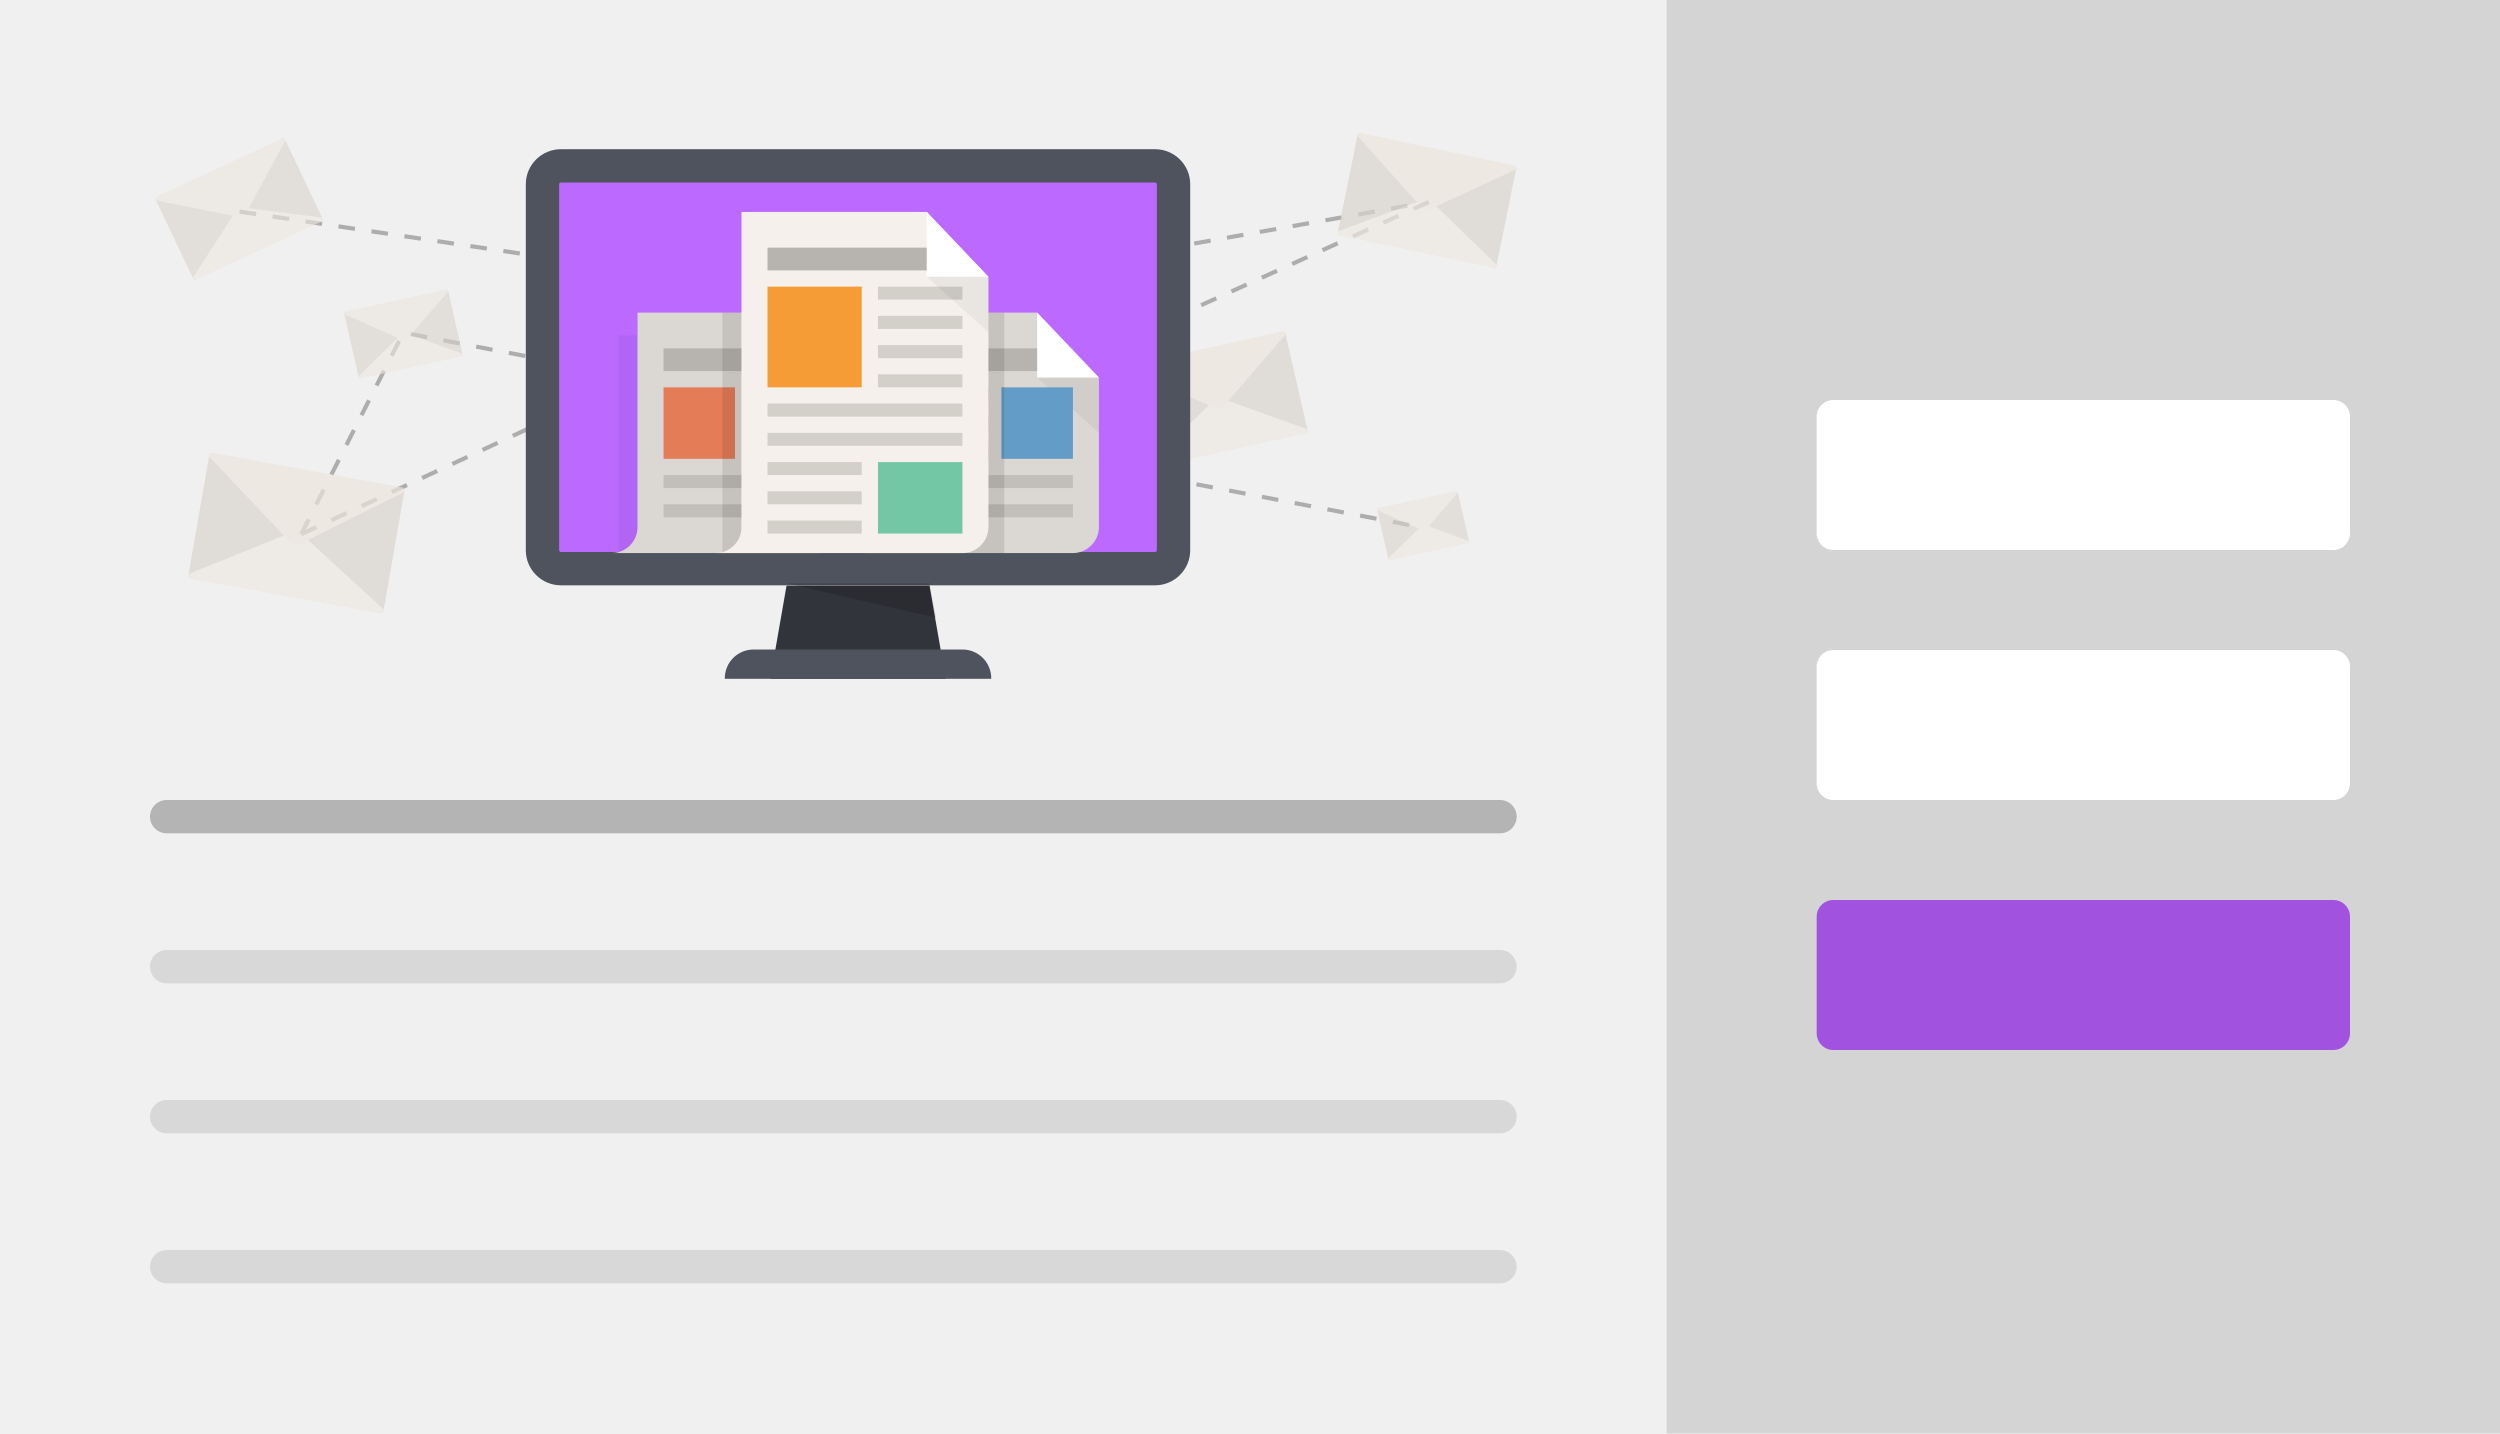
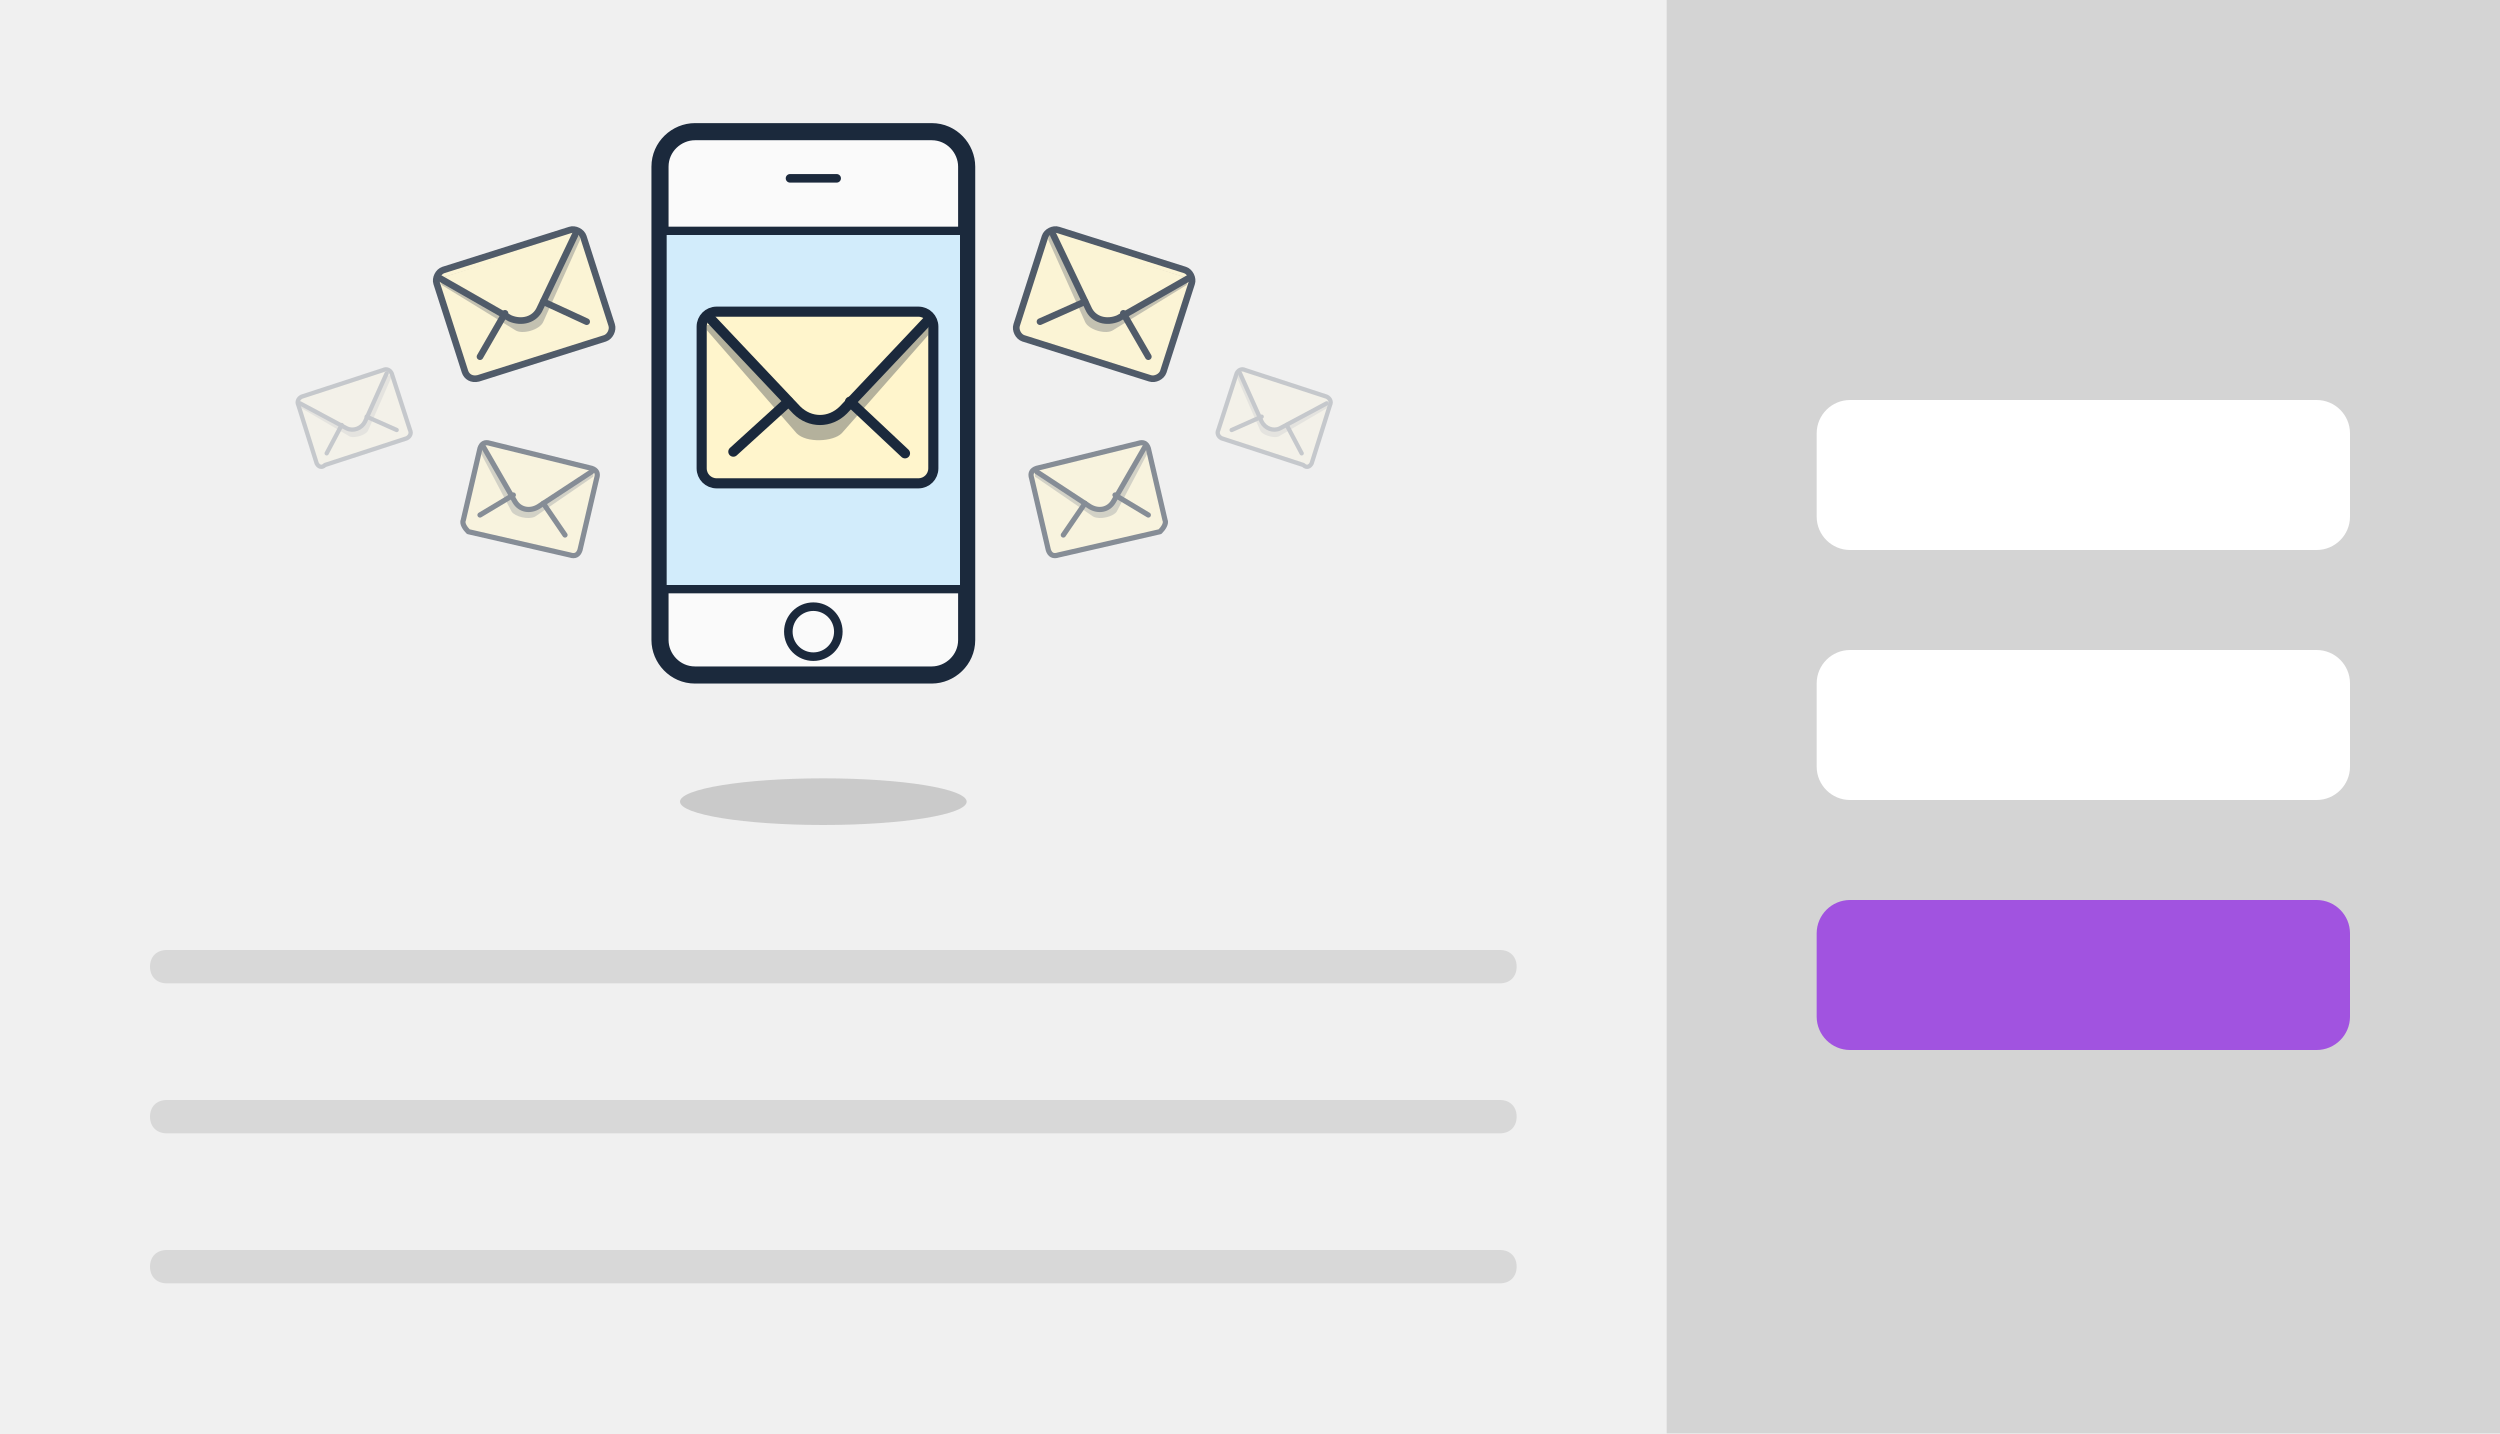
- <svg xmlns="http://www.w3.org/2000/svg" version="1.1" x="0px" y="0px" width="150px" height="86px" viewBox="0 0 150 86" enable-background="new 0 0 150 86" xml:space="preserve">
-   <g id="Layer_1">
-     <rect fill="#F0F0F0" width="150" height="86" />
-     <rect x="100" fill="#D4D4D4" width="50" height="86" />
-     <path fill="#A153E0" d="M140,63h-30c-0.552,0-1-0.448-1-1v-7c0-0.552,0.448-1,1-1h30c0.552,0,1,0.448,1,1v7   C141,62.552,140.552,63,140,63z" />
-     <path fill="#FFFFFF" d="M140,48h-30c-0.552,0-1-0.448-1-1v-7c0-0.552,0.448-1,1-1h30c0.552,0,1,0.448,1,1v7   C141,47.552,140.552,48,140,48z" />
-     <path fill="#FFFFFF" d="M140,33h-30c-0.552,0-1-0.448-1-1v-7c0-0.552,0.448-1,1-1h30c0.552,0,1,0.448,1,1v7   C141,32.552,140.552,33,140,33z" />
-     <path opacity="0.25" d="M90,50H10c-0.552,0-1-0.448-1-1l0,0c0-0.552,0.448-1,1-1h80c0.552,0,1,0.448,1,1l0,0   C91,49.552,90.552,50,90,50z" />
-     <path opacity="0.1" d="M90,59H10c-0.552,0-1-0.448-1-1l0,0c0-0.552,0.448-1,1-1h80c0.552,0,1,0.448,1,1l0,0   C91,58.552,90.552,59,90,59z" />
-     <path opacity="0.1" d="M90,68H10c-0.552,0-1-0.448-1-1l0,0c0-0.552,0.448-1,1-1h80c0.552,0,1,0.448,1,1l0,0   C91,67.552,90.552,68,90,68z" />
-     <path opacity="0.1" d="M90,77H10c-0.552,0-1-0.448-1-1l0,0c0-0.552,0.448-1,1-1h80c0.552,0,1,0.448,1,1l0,0   C91,76.552,90.552,77,90,77z" />
+ <svg xmlns="http://www.w3.org/2000/svg" version="1.1" id="Layer_1" x="0px" y="0px" viewBox="-320 264 150 86" style="enable-background:new -320 264 150 86;" xml:space="preserve">
+   <style type="text/css">
+ 	.st0{fill:#F0F0F0;}
+ 	.st1{fill:#D4D4D4;}
+ 	.st2{fill:#A153E0;}
+ 	.st3{fill:#FFFFFF;}
+ 	.st4{opacity:0.1;enable-background:new    ;}
+ 	.st5{display:none;}
+ 	.st6{opacity:0.2;fill:#333333;}
+ 	.st7{fill:#FAFAFA;stroke:#1B293C;stroke-width:1.027;stroke-linecap:round;stroke-linejoin:round;stroke-miterlimit:10;}
+ 	.st8{fill:none;stroke:#1B293C;stroke-width:0.513;stroke-linecap:round;stroke-linejoin:round;stroke-miterlimit:10;}
+ 	.st9{fill:#D2ECFB;}
+ 	.st10{fill:#1B293C;}
+ 	.st11{fill:#FFF5CC;stroke:#1B293C;stroke-width:0.607;stroke-linecap:round;stroke-linejoin:round;stroke-miterlimit:10;}
+ 	.st12{opacity:0.35;fill:#293342;}
+ 	.st13{fill:none;stroke:#1B293C;stroke-width:0.607;stroke-linecap:round;stroke-linejoin:round;stroke-miterlimit:10;}
+ 	.st14{opacity:0.75;}
+ 	.st15{fill:#FFF5CC;stroke:#1B293C;stroke-width:0.399;stroke-linecap:round;stroke-linejoin:round;stroke-miterlimit:10;}
+ 	.st16{fill:none;stroke:#1B293C;stroke-width:0.399;stroke-linecap:round;stroke-linejoin:round;stroke-miterlimit:10;}
+ 	.st17{opacity:0.5;}
+ 	.st18{fill:#FFF5CC;stroke:#1B293C;stroke-width:0.312;stroke-linecap:round;stroke-linejoin:round;stroke-miterlimit:10;}
+ 	.st19{fill:none;stroke:#1B293C;stroke-width:0.312;stroke-linecap:round;stroke-linejoin:round;stroke-miterlimit:10;}
+ 	.st20{opacity:0.2;}
+ 	.st21{fill:#FFF5CC;stroke:#1B293C;stroke-width:0.259;stroke-linecap:round;stroke-linejoin:round;stroke-miterlimit:10;}
+ 	.st22{fill:none;stroke:#1B293C;stroke-width:0.259;stroke-linecap:round;stroke-linejoin:round;stroke-miterlimit:10;}
+ </style>
+   <g id="Layer_1_1_">
+     <rect x="-320" y="264" class="st0" width="150" height="86" />
+     <rect x="-220" y="264" class="st1" width="50" height="86" />
+     <path class="st2" d="M-181,327h-28c-1.1,0-2-0.9-2-2v-5c0-1.1,0.9-2,2-2h28c1.1,0,2,0.9,2,2v5C-179,326.1-179.9,327-181,327z" />
+     <path class="st3" d="M-181,312h-28c-1.1,0-2-0.9-2-2v-5c0-1.1,0.9-2,2-2h28c1.1,0,2,0.9,2,2v5C-179,311.1-179.9,312-181,312z" />
+     <path class="st3" d="M-181,297h-28c-1.1,0-2-0.9-2-2v-5c0-1.1,0.9-2,2-2h28c1.1,0,2,0.9,2,2v5C-179,296.1-179.9,297-181,297z" />
+     <path class="st4" d="M-230,323h-80c-0.6,0-1-0.4-1-1l0,0c0-0.6,0.4-1,1-1h80c0.6,0,1,0.4,1,1l0,0C-229,322.6-229.4,323-230,323z" />
+     <path class="st4" d="M-230,332h-80c-0.6,0-1-0.4-1-1l0,0c0-0.6,0.4-1,1-1h80c0.6,0,1,0.4,1,1l0,0C-229,331.6-229.4,332-230,332z" />
+     <path class="st4" d="M-230,341h-80c-0.6,0-1-0.4-1-1l0,0c0-0.6,0.4-1,1-1h80c0.6,0,1,0.4,1,1l0,0C-229,340.6-229.4,341-230,341z" />
+   </g>
+   <g id="Layer_2" class="st5">
+ </g>
+   <ellipse class="st6" cx="-270.6" cy="312.1" rx="8.6" ry="1.4" />
+   <path class="st7" d="M-280.4,274c0-1.2,1-2.1,2.1-2.1h14.2c1.2,0,2.1,1,2.1,2.1v28.4c0,1.2-1,2.1-2.1,2.1h-14.2  c-1.2,0-2.1-1-2.1-2.1V274z" />
+   <line class="st8" x1="-269.8" y1="274.7" x2="-272.6" y2="274.7" />
+   <g>
+     <path class="st9" d="M-280,299.4c-0.1,0-0.3-0.1-0.3-0.3v-21c0-0.1,0.1-0.3,0.3-0.3h17.6c0.1,0,0.3,0.1,0.3,0.3v21   c0,0.1-0.1,0.3-0.3,0.3H-280z" />
    <g>
-       <g>
-         <path fill="#ADADAD" d="M18.182,32.106l-0.223-0.113l0.452-0.892l0.223,0.113L18.182,32.106z M84.531,31.621l-0.982-0.188     l0.047-0.245l0.982,0.188L84.531,31.621z M82.566,31.245l-0.982-0.188l0.047-0.245L82.613,31L82.566,31.245z M80.603,30.87     l-0.982-0.188l0.047-0.245l0.982,0.188L80.603,30.87z M78.638,30.494l-0.982-0.188l0.047-0.245l0.982,0.188L78.638,30.494z      M19.086,30.323l-0.223-0.113l0.452-0.892l0.223,0.113L19.086,30.323z M76.673,30.119l-0.982-0.188l0.047-0.245l0.982,0.188     L76.673,30.119z M74.709,29.743l-0.982-0.188l0.047-0.245l0.982,0.188L74.709,29.743z M72.745,29.368l-0.982-0.188l0.047-0.245     l0.982,0.188L72.745,29.368z M70.78,28.992l-0.982-0.188l0.047-0.245l0.982,0.188L70.78,28.992z M68.815,28.617l-0.982-0.188     l0.047-0.245l0.982,0.188L68.815,28.617z M19.991,28.539l-0.223-0.113l0.453-0.892l0.223,0.113L19.991,28.539z M66.851,28.241     l-0.982-0.188l0.047-0.245l0.982,0.188L66.851,28.241z M64.887,27.866l-0.982-0.188l0.047-0.245l0.982,0.188L64.887,27.866z      M62.922,27.49l-0.982-0.188l0.047-0.245l0.982,0.188L62.922,27.49z M60.958,27.115l-0.982-0.188l0.047-0.245l0.982,0.188     L60.958,27.115z M20.896,26.755l-0.223-0.113l0.452-0.892l0.223,0.113L20.896,26.755z M58.993,26.739l-0.982-0.188l0.047-0.245     l0.982,0.188L58.993,26.739z M57.029,26.364l-0.982-0.188l0.047-0.245l0.982,0.188L57.029,26.364z M55.064,25.989l-0.982-0.188     l0.047-0.245l0.982,0.188L55.064,25.989z M53.1,25.613l-0.982-0.188l0.047-0.245l0.982,0.188L53.1,25.613z M51.136,25.238     l-0.982-0.188l0.047-0.245l0.982,0.188L51.136,25.238z M21.8,24.971l-0.223-0.113l0.452-0.892l0.223,0.113L21.8,24.971z      M49.171,24.862l-0.982-0.188l0.047-0.245l0.982,0.188L49.171,24.862z M47.207,24.487l-0.982-0.188l0.047-0.245l0.982,0.188     L47.207,24.487z M45.242,24.111l-0.982-0.188l0.047-0.245l0.982,0.188L45.242,24.111z M43.278,23.736l-0.982-0.188l0.047-0.245     l0.982,0.188L43.278,23.736z M41.313,23.36l-0.982-0.188l0.047-0.245l0.982,0.188L41.313,23.36z M22.704,23.188l-0.223-0.113     l0.452-0.892l0.223,0.113L22.704,23.188z M39.349,22.985l-0.982-0.188l0.047-0.245l0.982,0.188L39.349,22.985z M37.384,22.609     l-0.982-0.188l0.047-0.245l0.982,0.188L37.384,22.609z M35.42,22.234l-0.982-0.188l0.047-0.245l0.982,0.188L35.42,22.234z      M33.456,21.858l-0.982-0.188l0.047-0.245l0.982,0.188L33.456,21.858z M31.491,21.483l-0.982-0.188l0.047-0.245l0.982,0.188     L31.491,21.483z M23.608,21.403l-0.223-0.113l0.453-0.892l0.223,0.113L23.608,21.403z M29.527,21.107l-0.982-0.188l0.047-0.245     l0.982,0.188L29.527,21.107z M27.562,20.732l-0.982-0.188l0.047-0.245l0.982,0.188L27.562,20.732z M25.598,20.357l-0.982-0.188     l0.047-0.245l0.982,0.188L25.598,20.357z" />
-       </g>
-       <g>
-         <path fill="#ADADAD" d="M50.952,18.285l-0.989-0.147L50,17.891l0.989,0.147L50.952,18.285z M51.978,18.222l-0.044-0.246     l0.985-0.174l0.044,0.246L51.978,18.222z M48.974,17.99l-0.989-0.148l0.037-0.247l0.989,0.148L48.974,17.99z M53.948,17.874     l-0.044-0.246l0.984-0.174l0.044,0.246L53.948,17.874z M46.995,17.694l-0.989-0.148l0.037-0.247l0.989,0.148L46.995,17.694z      M55.917,17.524l-0.044-0.246l0.984-0.174l0.044,0.246L55.917,17.524z M45.017,17.399l-0.989-0.148l0.037-0.247l0.989,0.148     L45.017,17.399z M57.886,17.176l-0.044-0.246l0.985-0.174l0.044,0.246L57.886,17.176z M43.039,17.104l-0.989-0.148l0.037-0.247     l0.989,0.148L43.039,17.104z M59.855,16.827l-0.044-0.246l0.985-0.174l0.044,0.246L59.855,16.827z M41.061,16.808l-0.989-0.148     l0.037-0.247l0.989,0.148L41.061,16.808z M39.083,16.513l-0.989-0.148l0.037-0.247l0.989,0.148L39.083,16.513z M61.825,16.479     l-0.044-0.246l0.984-0.174l0.044,0.246L61.825,16.479z M37.105,16.217l-0.989-0.147l0.037-0.247l0.989,0.147L37.105,16.217z      M63.794,16.13l-0.044-0.246l0.985-0.174l0.044,0.246L63.794,16.13z M35.127,15.921l-0.989-0.147l0.037-0.247l0.989,0.147     L35.127,15.921z M65.764,15.781l-0.044-0.246l0.985-0.174l0.044,0.246L65.764,15.781z M33.149,15.626l-0.989-0.147l0.037-0.247     l0.989,0.147L33.149,15.626z M67.733,15.433l-0.044-0.246l0.985-0.174l0.044,0.246L67.733,15.433z M31.171,15.331l-0.989-0.147     l0.037-0.247l0.989,0.147L31.171,15.331z M69.703,15.083l-0.044-0.246l0.984-0.174l0.044,0.246L69.703,15.083z M29.193,15.035     l-0.989-0.147l0.037-0.247l0.989,0.147L29.193,15.035z M27.215,14.74l-0.989-0.147l0.037-0.247l0.989,0.147L27.215,14.74z      M71.672,14.735l-0.044-0.246l0.985-0.174l0.044,0.246L71.672,14.735z M25.237,14.444l-0.989-0.148l0.037-0.247l0.989,0.148     L25.237,14.444z M73.641,14.386l-0.044-0.246l0.985-0.174l0.044,0.246L73.641,14.386z M23.259,14.149l-0.989-0.148l0.037-0.247     l0.989,0.148L23.259,14.149z M75.61,14.038l-0.044-0.246l0.985-0.174l0.043,0.246L75.61,14.038z M21.281,13.854l-0.989-0.148     l0.037-0.247l0.989,0.148L21.281,13.854z M77.579,13.689l-0.043-0.246l0.985-0.174l0.043,0.246L77.579,13.689z M19.303,13.558     l-0.989-0.148l0.037-0.247l0.989,0.148L19.303,13.558z M79.549,13.34l-0.043-0.246l0.984-0.174l0.043,0.246L79.549,13.34z      M17.325,13.263l-0.989-0.148l0.037-0.247l0.989,0.148L17.325,13.263z M81.519,12.992l-0.043-0.246l0.984-0.175l0.043,0.246     L81.519,12.992z M15.347,12.967l-0.989-0.148l0.037-0.247l0.989,0.148L15.347,12.967z M83.487,12.643l-0.043-0.246l0.985-0.174     l0.043,0.246L83.487,12.643z" />
-       </g>
-       <g>
-         <path fill="#ADADAD" d="M55.724,25.858l-0.104-0.228l0.911-0.413l0.104,0.228L55.724,25.858z M57.546,25.032l-0.104-0.228     l0.911-0.413l0.104,0.228L57.546,25.032z M59.367,24.206l-0.104-0.228l0.911-0.413l0.104,0.228L59.367,24.206z M61.189,23.38     l-0.104-0.228l0.911-0.413l0.104,0.228L61.189,23.38z M63.011,22.555l-0.104-0.228l0.911-0.413l0.104,0.228L63.011,22.555z      M64.832,21.729l-0.104-0.228l0.911-0.413l0.104,0.228L64.832,21.729z M66.654,20.903l-0.104-0.228l0.911-0.413l0.104,0.228     L66.654,20.903z M68.475,20.078l-0.104-0.228l0.911-0.413l0.104,0.228L68.475,20.078z M70.297,19.252l-0.104-0.228l0.911-0.413     l0.104,0.228L70.297,19.252z M72.119,18.426l-0.104-0.228l0.911-0.413l0.104,0.228L72.119,18.426z M73.94,17.6l-0.104-0.228     l0.911-0.413l0.104,0.228L73.94,17.6z M75.762,16.774l-0.104-0.228l0.911-0.413l0.104,0.228L75.762,16.774z M77.583,15.949     l-0.104-0.228l0.911-0.413l0.104,0.228L77.583,15.949z M79.404,15.123l-0.104-0.228l0.911-0.413l0.104,0.228L79.404,15.123z      M81.227,14.297l-0.104-0.228l0.91-0.413l0.104,0.228L81.227,14.297z M83.048,13.472l-0.104-0.228l0.911-0.413l0.104,0.228     L83.048,13.472z M84.869,12.646l-0.104-0.228l0.911-0.413l0.104,0.228L84.869,12.646z" />
-       </g>
-       <g>
-         <path fill="#ADADAD" d="M18.124,32.163l-0.105-0.227l0.907-0.421l0.105,0.227L18.124,32.163z M19.937,31.32l-0.105-0.227     l0.907-0.421l0.105,0.227L19.937,31.32z M21.751,30.478l-0.105-0.227l0.907-0.421l0.105,0.227L21.751,30.478z M23.565,29.634     l-0.105-0.227l0.907-0.421l0.105,0.227L23.565,29.634z M25.378,28.792l-0.105-0.227l0.907-0.421l0.105,0.227L25.378,28.792z      M27.192,27.949l-0.105-0.227l0.907-0.421l0.105,0.227L27.192,27.949z M29.006,27.106L28.9,26.879l0.907-0.421l0.105,0.227     L29.006,27.106z M30.82,26.263l-0.105-0.227l0.907-0.421l0.105,0.227L30.82,26.263z M32.633,25.42l-0.105-0.227l0.907-0.421     l0.105,0.227L32.633,25.42z M34.447,24.577l-0.105-0.227l0.907-0.421l0.105,0.227L34.447,24.577z M36.261,23.734l-0.105-0.227     l0.907-0.421l0.105,0.227L36.261,23.734z M38.075,22.892l-0.105-0.227l0.907-0.421l0.105,0.227L38.075,22.892z M39.888,22.049     l-0.105-0.227l0.907-0.421l0.105,0.227L39.888,22.049z M41.702,21.206l-0.105-0.227l0.907-0.421l0.105,0.227L41.702,21.206z      M43.516,20.363l-0.105-0.227l0.907-0.422l0.105,0.227L43.516,20.363z M45.33,19.52l-0.105-0.227l0.907-0.421l0.105,0.227     L45.33,19.52z M47.143,18.677l-0.105-0.227l0.907-0.421l0.105,0.227L47.143,18.677z M48.957,17.834l-0.105-0.227l0.907-0.421     l0.105,0.227L48.957,17.834z M50.771,16.992l-0.105-0.227l0.907-0.421l0.105,0.227L50.771,16.992z" />
-       </g>
-       <g>
-         <polygon fill="#31343B" points="56.744,40.727 46.217,40.727 47.192,35.138 55.769,35.138    " />
-         <path fill="#4F535E" d="M59.473,40.727H43.488v-0.033c0-0.951,0.771-1.722,1.722-1.722h12.542c0.951,0,1.722,0.771,1.722,1.722     V40.727z" />
-       </g>
-       <g opacity="0.7">
-         <path fill="#D9D3CD" d="M24.073,29.264l-0.476,0.112c-0.119,0.017-0.234,0.058-0.34,0.122l-5.42,2.313l4.869,4.972     c0.233,0.043,0.285-0.02,0.33-0.28l1.222-7.019C24.279,29.358,24.187,29.248,24.073,29.264z" />
-         <path fill="#D9D3CD" d="M12.8,27.202l0.409,0.274c0.106,0.058,0.2,0.137,0.278,0.235l4.454,4.119l-6.395,2.912     c-0.233-0.043-0.26-0.119-0.215-0.379l1.222-7.019C12.574,27.217,12.698,27.146,12.8,27.202z" />
-         <path fill="#EDE7DF" d="M11.345,34.423l6.495-2.612l5.167,4.746c0.035,0.136-0.073,0.268-0.201,0.245l-11.356-2.078     C11.323,34.7,11.266,34.538,11.345,34.423z" />
-         <path fill="#EBE4DC" d="M24.213,29.546l-6.202,3.08c-0.211,0.105-0.456,0.061-0.62-0.112l-4.825-5.098     c-0.035-0.136,0.073-0.268,0.201-0.245l11.34,2.075C24.235,29.269,24.292,29.431,24.213,29.546z" />
-       </g>
-       <g opacity="0.7">
-         <path fill="#D9D3CD" d="M90.823,9.945l-0.391,0.081c-0.097,0.011-0.192,0.042-0.281,0.092l-4.481,1.764l3.863,4.174     c0.189,0.04,0.233-0.01,0.276-0.221l1.16-5.706C90.989,10.027,90.916,9.935,90.823,9.945z" />
-         <path fill="#D9D3CD" d="M81.661,8l0.327,0.233c0.085,0.049,0.16,0.117,0.222,0.198l3.544,3.468l-5.291,2.231     c-0.189-0.04-0.21-0.104-0.167-0.315l1.16-5.706C81.476,8.007,81.579,7.953,81.661,8z" />
-         <path fill="#EDE7DF" d="M80.306,13.866l5.366-1.984l4.112,3.996c0.026,0.112-0.066,0.217-0.17,0.195l-9.229-1.959     C80.282,14.092,80.239,13.958,80.306,13.866z" />
-         <path fill="#EBE4DC" d="M90.931,10.179l-5.137,2.373c-0.175,0.081-0.374,0.039-0.504-0.106l-3.824-4.276     c-0.026-0.112,0.066-0.217,0.169-0.195l9.216,1.957C90.955,9.953,90.998,10.087,90.931,10.179z" />
-       </g>
-       <g opacity="0.7">
-         <path fill="#D9D3CD" d="M76.918,19.918l-0.323,0.235c-0.084,0.05-0.158,0.118-0.218,0.199l-3.352,3.458l5.243,2.205     c0.189-0.042,0.208-0.105,0.16-0.315l-1.302-5.675C77.103,19.924,76.999,19.87,76.918,19.918z" />
-         <path fill="#D9D3CD" d="M67.771,21.933l0.395,0.077c0.098,0.01,0.194,0.04,0.284,0.089l4.66,1.693l-3.896,4.218     c-0.189,0.042-0.234-0.008-0.282-0.218l-1.302-5.675C67.606,22.016,67.677,21.924,67.771,21.933z" />
-         <path fill="#EDE7DF" d="M68.961,27.835l4.067-4.024l5.396,1.94c0.069,0.091,0.03,0.225-0.074,0.248l-9.214,2.03     C69.033,28.051,68.938,27.946,68.961,27.835z" />
-         <path fill="#EBE4DC" d="M77.113,20.086l-3.698,4.284c-0.126,0.146-0.325,0.19-0.502,0.112l-5.249-2.314     c-0.069-0.091-0.03-0.225,0.074-0.248l9.201-2.027C77.041,19.87,77.136,19.975,77.113,20.086z" />
-       </g>
-       <g opacity="0.6">
-         <path fill="#D9D3CD" d="M16.91,8.335l-0.233,0.264c-0.063,0.059-0.113,0.131-0.149,0.213l-2.221,3.61l4.925,0.896     c0.154-0.072,0.159-0.13,0.077-0.301L17.11,8.388C17.071,8.305,16.971,8.278,16.91,8.335z" />
-         <path fill="#D9D3CD" d="M9.435,11.808l0.354-0.009c0.086-0.01,0.174-0.003,0.261,0.022l4.327,0.568l-2.545,4.367     c-0.154,0.072-0.203,0.038-0.284-0.133l-2.199-4.629C9.309,11.911,9.352,11.818,9.435,11.808z" />
-         <path fill="#EDE7DF" d="M11.581,16.653l2.728-4.232l5.006,0.639c0.077,0.065,0.068,0.188-0.016,0.227l-7.531,3.499     C11.684,16.824,11.583,16.753,11.581,16.653z" />
-         <path fill="#EBE4DC" d="M17.11,8.442l-2.362,4.385c-0.08,0.149-0.243,0.225-0.41,0.192L9.387,12.03     c-0.077-0.065-0.068-0.188,0.016-0.227l7.52-3.494C17.007,8.27,17.108,8.342,17.11,8.442z" />
-       </g>
-       <g opacity="0.6">
-         <path fill="#D9D3CD" d="M26.757,17.392l-0.212,0.154c-0.055,0.033-0.104,0.077-0.143,0.13l-2.206,2.265l3.438,1.456     c0.124-0.027,0.137-0.069,0.106-0.207l-0.845-3.727C26.879,17.396,26.81,17.36,26.757,17.392z" />
-         <path fill="#D9D3CD" d="M20.75,18.699l0.259,0.051c0.064,0.007,0.127,0.027,0.186,0.059l3.056,1.119l-2.564,2.763     c-0.124,0.027-0.154-0.005-0.185-0.143l-0.845-3.727C20.641,18.754,20.688,18.693,20.75,18.699z" />
-         <path fill="#EDE7DF" d="M21.521,22.575l2.676-2.635l3.539,1.282c0.045,0.06,0.019,0.148-0.049,0.163l-6.052,1.318     C21.568,22.717,21.506,22.649,21.521,22.575z" />
-         <path fill="#EBE4DC" d="M26.885,17.502l-2.434,2.806c-0.083,0.096-0.213,0.124-0.33,0.073l-3.442-1.527     c-0.045-0.06-0.019-0.148,0.049-0.163l6.043-1.316C26.838,17.36,26.9,17.429,26.885,17.502z" />
-       </g>
-       <g opacity="0.6">
-         <path fill="#D9D3CD" d="M87.367,29.482l-0.165,0.119c-0.043,0.025-0.081,0.06-0.111,0.101l-1.712,1.758l2.669,1.13     c0.096-0.021,0.106-0.053,0.082-0.16l-0.656-2.893C87.462,29.485,87.408,29.458,87.367,29.482z" />
-         <path fill="#D9D3CD" d="M82.704,30.497l0.201,0.04c0.05,0.005,0.099,0.021,0.144,0.046l2.372,0.869l-1.991,2.144     c-0.096,0.021-0.119-0.004-0.144-0.111l-0.656-2.893C82.62,30.539,82.656,30.492,82.704,30.497z" />
-         <path fill="#EDE7DF" d="M83.303,33.506l2.077-2.045l2.747,0.995c0.035,0.046,0.015,0.115-0.038,0.126l-4.697,1.023     C83.339,33.616,83.291,33.563,83.303,33.506z" />
-         <path fill="#EBE4DC" d="M87.466,29.568l-1.889,2.178c-0.064,0.074-0.166,0.096-0.256,0.056l-2.672-1.185     c-0.035-0.047-0.015-0.115,0.038-0.126l4.691-1.021C87.43,29.458,87.478,29.511,87.466,29.568z" />
-       </g>
-       <g>
-         <path fill="#BB69FF" d="M33.656,34.119c-0.61,0-1.107-0.491-1.107-1.095V11.047c0-0.604,0.497-1.095,1.107-1.095h35.649     c0.61,0,1.107,0.491,1.107,1.095v21.977c0,0.604-0.497,1.095-1.107,1.095H33.656z" />
-         <path fill="#4F535E" d="M69.305,10.952c0.059,0,0.107,0.052,0.107,0.095v21.977c0,0.043-0.048,0.095-0.107,0.095H33.656     c-0.059,0-0.107-0.052-0.107-0.095V11.047c0-0.043,0.048-0.095,0.107-0.095H69.305 M69.305,8.952H33.656     c-1.159,0-2.107,0.943-2.107,2.095v21.977c0,1.152,0.948,2.095,2.107,2.095h35.649c1.159,0,2.107-0.943,2.107-2.095V11.047     C71.412,9.895,70.464,8.952,69.305,8.952L69.305,8.952z" />
-       </g>
-       <g>
-         <g opacity="0.05">
-           <rect x="37.107" y="20.122" width="1.145" height="13.061" />
-         </g>
-         <path fill="#DBD7D2" d="M38.252,18.758v12.866c0,0.861-0.698,1.56-1.56,1.56h12.476c0.858,0,1.56-0.702,1.56-1.56v-8.967     l-3.704-3.899L38.252,18.758z" />
-         <rect x="45.075" y="23.241" fill="#D3CFC9" width="4.094" height="0.78" />
-         <rect x="39.812" y="23.241" fill="#E57C58" width="4.289" height="4.289" />
-         <rect x="45.075" y="24.996" fill="#D3CFC9" width="4.094" height="0.78" />
-         <rect x="45.075" y="26.75" fill="#D3CFC9" width="4.094" height="0.78" />
-         <rect x="39.812" y="28.505" fill="#C2BEB9" width="9.357" height="0.78" />
-         <rect x="39.812" y="30.259" fill="#C2BEB9" width="9.357" height="0.78" />
-         <rect x="39.812" y="20.902" fill="#B7B3AE" width="9.357" height="1.365" />
-         <polygon fill="#FFFFFF" points="47.025,22.657 50.729,22.657 47.025,18.758    " />
-         <polygon opacity="0.05" points="50.729,22.657 47.025,22.657 50.729,25.971    " />
-       </g>
-       <g>
-         <g opacity="0.05">
-           <rect x="52.313" y="20.122" width="1.145" height="13.061" />
-         </g>
-         <path fill="#DBD7D2" d="M53.458,18.758v12.866c0,0.861-0.698,1.56-1.56,1.56h12.476c0.858,0,1.56-0.702,1.56-1.56v-8.967     l-3.704-3.899L53.458,18.758z" />
-         <rect x="55.017" y="23.241" fill="#C2BEB9" width="4.289" height="0.78" />
-         <rect x="55.017" y="24.996" fill="#C2BEB9" width="4.289" height="0.78" />
-         <rect x="55.017" y="26.75" fill="#C2BEB9" width="4.289" height="0.78" />
-         <rect x="55.017" y="28.505" fill="#C2BEB9" width="9.357" height="0.78" />
-         <rect x="55.017" y="30.259" fill="#C2BEB9" width="9.357" height="0.78" />
-         <rect x="55.017" y="20.902" fill="#B7B3AE" width="9.357" height="1.365" />
-         <polygon fill="#FFFFFF" points="62.23,22.657 65.934,22.657 62.23,18.758    " />
-         <polygon opacity="0.05" points="65.934,22.657 62.23,22.657 65.934,25.971    " />
-         <rect x="60.086" y="23.241" fill="#639DC7" width="4.289" height="4.289" />
-       </g>
-       <g>
-         <g opacity="0.1">
-           <rect x="43.345" y="18.758" width="1.145" height="14.426" />
-         </g>
-         <g opacity="0.1">
-           <rect x="57.552" y="18.758" width="2.705" height="14.426" />
-         </g>
-         <path fill="#F5F0EB" d="M44.491,12.715v18.909c0,0.861-0.698,1.56-1.56,1.56h14.815c0.858,0,1.56-0.702,1.56-1.56v-15.01     l-3.704-3.899L44.491,12.715z" />
-         <rect x="52.678" y="17.198" fill="#D3CFC9" width="5.068" height="0.78" />
-         <rect x="46.05" y="17.198" fill="#F59C36" width="5.653" height="6.043" />
-         <rect x="52.678" y="18.953" fill="#D3CFC9" width="5.068" height="0.78" />
-         <rect x="52.678" y="20.707" fill="#D3CFC9" width="5.068" height="0.78" />
-         <rect x="52.678" y="22.462" fill="#D3CFC9" width="5.068" height="0.78" />
-         <rect x="46.05" y="24.216" fill="#D3CFC9" width="11.696" height="0.78" />
-         <rect x="46.05" y="25.971" fill="#D3CFC9" width="11.696" height="0.78" />
-         <rect x="46.05" y="27.725" fill="#D3CFC9" width="5.653" height="0.78" />
-         <rect x="46.05" y="29.48" fill="#D3CFC9" width="5.653" height="0.78" />
-         <rect x="46.05" y="31.234" fill="#D3CFC9" width="5.653" height="0.78" />
-         <rect x="46.05" y="14.859" fill="#B7B3AE" width="11.696" height="1.365" />
-         <polygon fill="#FFFFFF" points="55.602,16.613 59.306,16.613 55.602,12.715    " />
-         <polygon opacity="0.05" points="59.306,16.613 55.602,16.613 59.306,19.927    " />
-         <rect x="52.678" y="27.725" fill="#74C7A5" width="5.068" height="4.289" />
-       </g>
-       <polygon opacity="0.15" points="47.192,35 55.769,35 56.159,37.063   " />
+       <path class="st10" d="M-262.4,278.1v21H-280v-21H-262.4 M-262.4,277.6H-280c-0.3,0-0.5,0.2-0.5,0.5v21c0,0.3,0.2,0.5,0.5,0.5h17.6    c0.3,0,0.5-0.2,0.5-0.5v-21C-261.9,277.8-262.1,277.6-262.4,277.6L-262.4,277.6z" />
    </g>
  </g>
-   <g id="Layer_2" display="none">
- </g>
+   <circle class="st8" cx="-271.2" cy="301.9" r="1.5" />
+   <g>
+     <path class="st11" d="M-264,292.1v-8.5c0-0.5-0.4-0.9-0.9-0.9H-277c-0.5,0-0.9,0.4-0.9,0.9v8.5c0,0.5,0.4,0.9,0.9,0.9l12.1,0   C-264.4,293-264,292.6-264,292.1z" />
+     <path class="st12" d="M-277.6,283.8l5.4,6.2c0.6,0.6,2.2,0.5,2.7,0l5.2-5.9v-0.6h-13.3L-277.6,283.8z" />
+     <path class="st11" d="M-277.3,283.2l5.1,5.4c0.8,0.8,2,0.8,2.8,0l5.1-5.4" />
+     <line class="st13" x1="-272.7" y1="288.1" x2="-276" y2="291.1" />
+     <line class="st13" x1="-269" y1="288.1" x2="-265.7" y2="291.2" />
+   </g>
+   <g class="st14">
+     <path class="st15" d="M-250.2,286.3l1.7-5.3c0.1-0.3-0.1-0.7-0.4-0.8l-7.6-2.4c-0.3-0.1-0.7,0.1-0.8,0.4l-1.7,5.3   c-0.1,0.3,0.1,0.7,0.4,0.8l7.6,2.4C-250.7,286.8-250.3,286.6-250.2,286.3z" />
+     <path class="st12" d="M-257.1,278.4l2.2,4.9c0.2,0.5,1.3,0.8,1.7,0.5l4.4-2.7l0.1-0.4l-8.4-2.6L-257.1,278.4z" />
+     <path class="st15" d="M-256.8,278.1l2.1,4.4c0.3,0.7,1.1,0.9,1.8,0.6l4.2-2.4" />
+     <line class="st16" x1="-254.9" y1="282.1" x2="-257.6" y2="283.3" />
+     <line class="st16" x1="-252.6" y1="282.8" x2="-251.1" y2="285.4" />
+   </g>
+   <g class="st17">
+     <path class="st18" d="M-250.1,295.2l-1-4.3c-0.1-0.3-0.3-0.4-0.6-0.3l-6.1,1.5c-0.3,0.1-0.4,0.3-0.3,0.6l1,4.3   c0.1,0.3,0.3,0.4,0.6,0.3l6.1-1.4C-250.2,295.7-250,295.4-250.1,295.2z" />
+     <path class="st12" d="M-257.9,292.6l3.5,2.4c0.4,0.2,1.2,0,1.4-0.3l1.9-3.6l-0.1-0.3l-6.7,1.6L-257.9,292.6z" />
+     <path class="st18" d="M-257.8,292.3l3.2,2.1c0.5,0.3,1.1,0.2,1.4-0.3l1.9-3.3" />
+     <line class="st19" x1="-254.9" y1="294.2" x2="-256.2" y2="296.1" />
+     <line class="st19" x1="-253.1" y1="293.7" x2="-251.1" y2="294.9" />
+   </g>
+   <g class="st20">
+     <path class="st21" d="M-241.3,291.8l1.1-3.5c0.1-0.2,0-0.4-0.2-0.5l-4.9-1.6c-0.2-0.1-0.4,0-0.5,0.2l-1.1,3.4   c-0.1,0.2,0,0.4,0.2,0.5l4.9,1.6C-241.6,292.1-241.4,292-241.3,291.8z" />
+     <path class="st12" d="M-245.8,286.6l1.4,3.2c0.1,0.3,0.8,0.5,1.1,0.4l2.9-1.7l0.1-0.2l-5.4-1.8L-245.8,286.6z" />
+     <path class="st21" d="M-245.6,286.4l1.3,2.9c0.2,0.4,0.7,0.6,1.1,0.4l2.8-1.5" />
+     <line class="st22" x1="-244.3" y1="289" x2="-246.1" y2="289.8" />
+     <line class="st22" x1="-242.8" y1="289.5" x2="-241.9" y2="291.2" />
+   </g>
+   <g class="st14">
+     <path class="st15" d="M-292.1,286.3l-1.7-5.3c-0.1-0.3,0.1-0.7,0.4-0.8l7.6-2.4c0.3-0.1,0.7,0.1,0.8,0.4l1.7,5.3   c0.1,0.3-0.1,0.7-0.4,0.8l-7.6,2.4C-291.7,286.8-292,286.6-292.1,286.3z" />
+     <path class="st12" d="M-285.2,278.4l-2.2,4.9c-0.2,0.5-1.3,0.8-1.7,0.5l-4.4-2.7l-0.1-0.4l8.4-2.6L-285.2,278.4z" />
+     <path class="st15" d="M-285.5,278.1l-2.1,4.4c-0.3,0.7-1.1,0.9-1.8,0.6l-4.2-2.4" />
+     <line class="st16" x1="-287.4" y1="282.1" x2="-284.8" y2="283.3" />
+     <line class="st16" x1="-289.7" y1="282.8" x2="-291.2" y2="285.4" />
+   </g>
+   <g class="st17">
+     <path class="st18" d="M-292.2,295.2l1-4.3c0.1-0.3,0.3-0.4,0.6-0.3l6.1,1.5c0.3,0.1,0.4,0.3,0.3,0.6l-1,4.3   c-0.1,0.3-0.3,0.4-0.6,0.3l-6.1-1.4C-292.1,295.7-292.3,295.4-292.2,295.2z" />
+     <path class="st12" d="M-284.4,292.6l-3.5,2.4c-0.4,0.2-1.2,0-1.4-0.3l-1.9-3.6l0.1-0.3l6.7,1.6L-284.4,292.6z" />
+     <path class="st18" d="M-284.5,292.3l-3.2,2.1c-0.5,0.3-1.1,0.2-1.4-0.3l-1.9-3.3" />
+     <line class="st19" x1="-287.4" y1="294.2" x2="-286.1" y2="296.1" />
+     <line class="st19" x1="-289.2" y1="293.7" x2="-291.2" y2="294.9" />
+   </g>
+   <g class="st20">
+     <path class="st21" d="M-301,291.8l-1.1-3.5c-0.1-0.2,0-0.4,0.2-0.5l4.9-1.6c0.2-0.1,0.4,0,0.5,0.2l1.1,3.4c0.1,0.2,0,0.4-0.2,0.5   l-4.9,1.6C-300.7,292.1-300.9,292-301,291.8z" />
+     <path class="st12" d="M-296.5,286.6l-1.4,3.2c-0.1,0.3-0.8,0.5-1.1,0.4l-2.9-1.7l-0.1-0.2l5.4-1.8L-296.5,286.6z" />
+     <path class="st21" d="M-296.8,286.4l-1.3,2.9c-0.2,0.4-0.7,0.6-1.1,0.4l-2.8-1.5" />
+     <line class="st22" x1="-298" y1="289" x2="-296.2" y2="289.8" />
+     <line class="st22" x1="-299.5" y1="289.5" x2="-300.4" y2="291.2" />
+   </g>
</svg>
